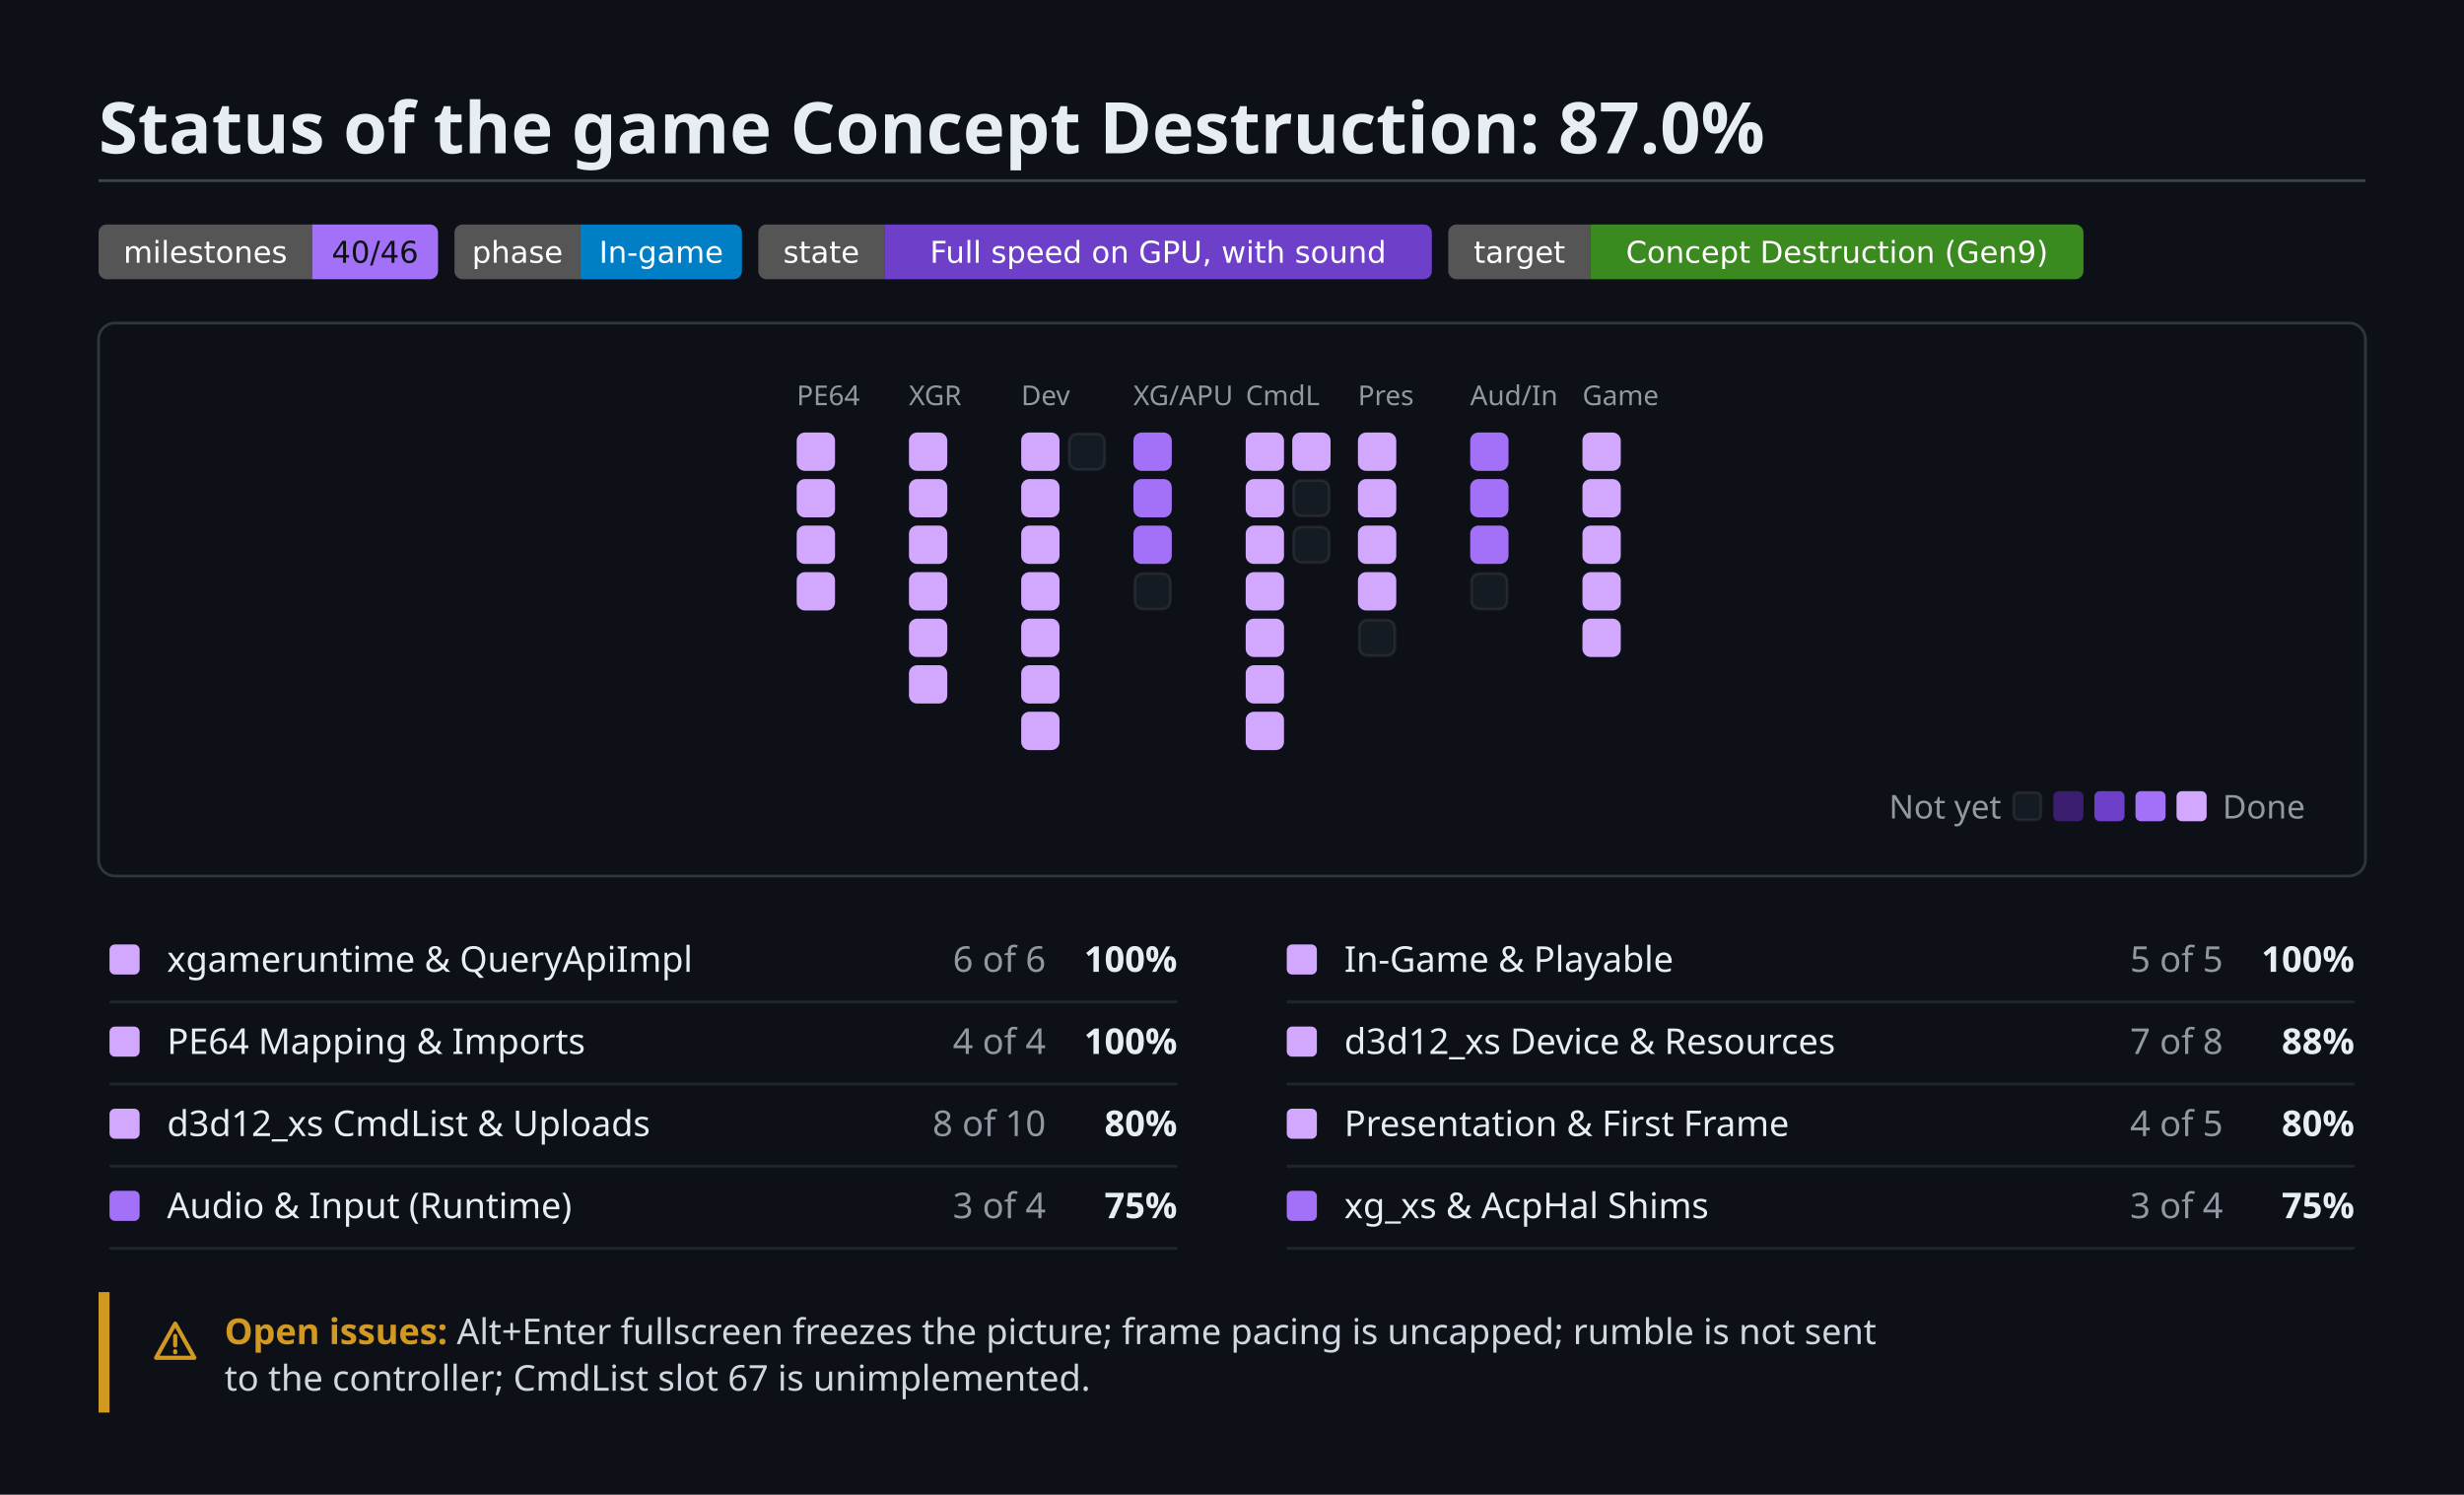
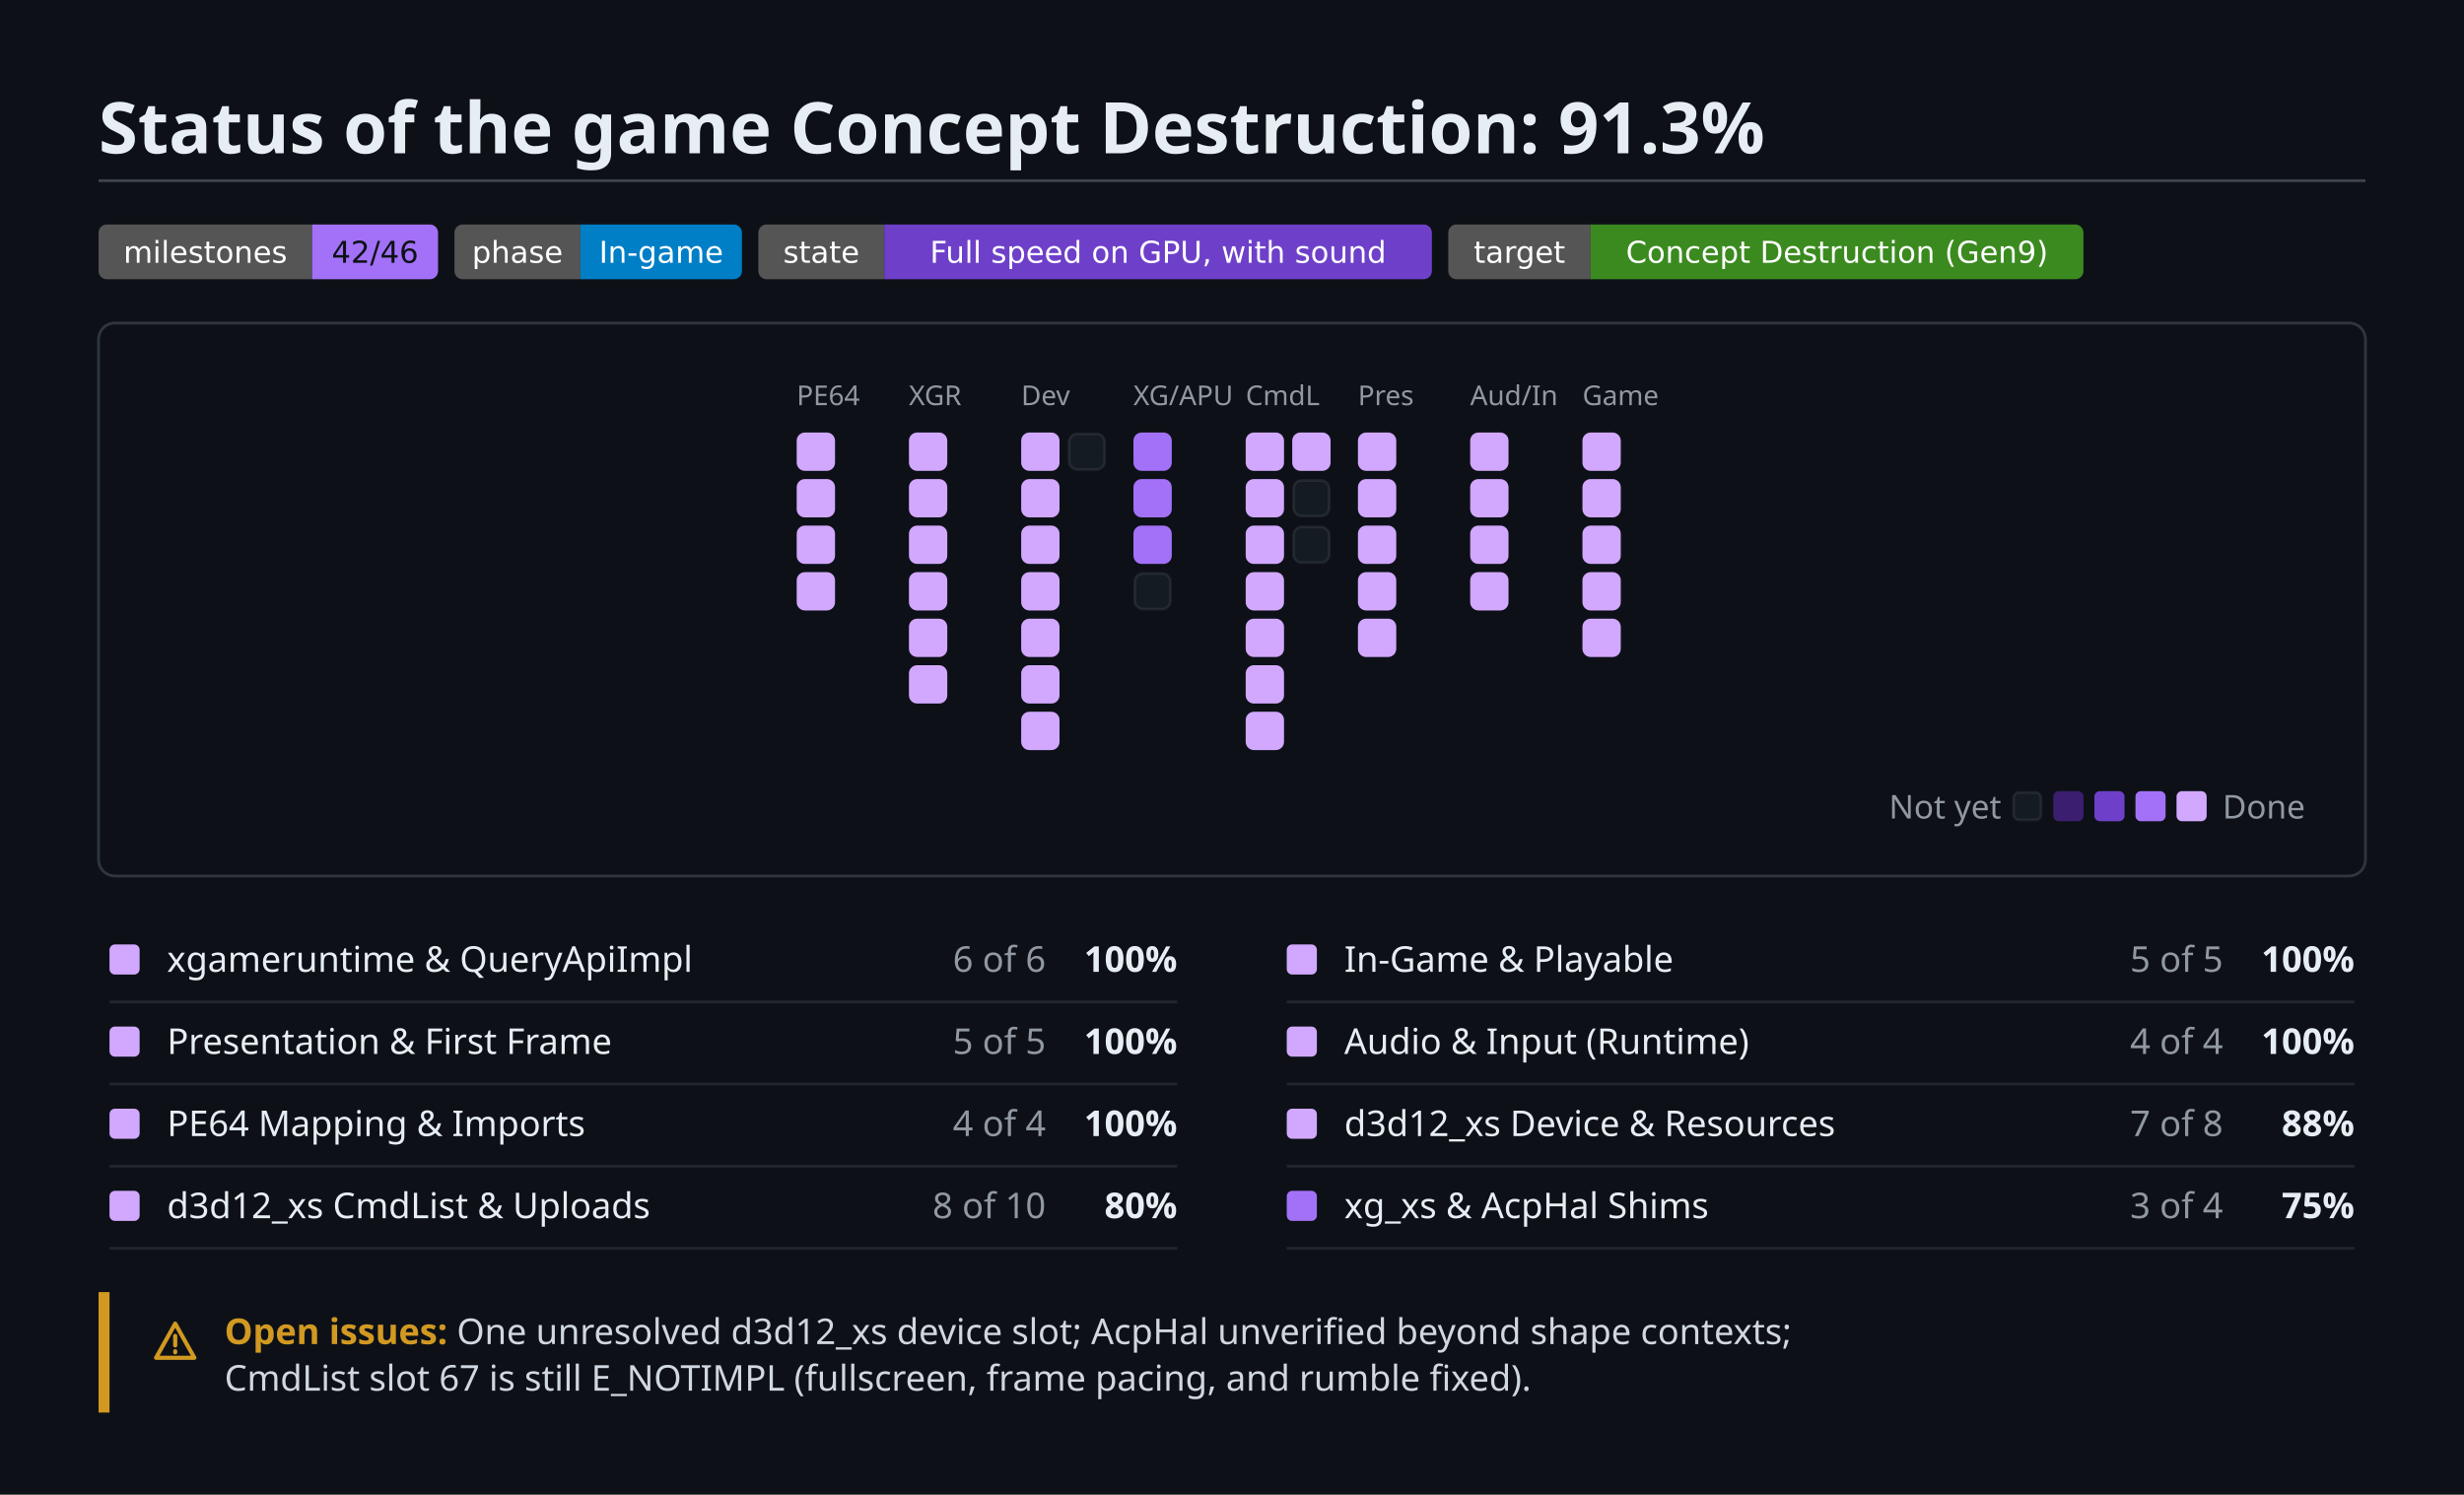
- <svg xmlns="http://www.w3.org/2000/svg" width="900" height="546" viewBox="0 0 900 546" role="img" aria-label="Status of the game Concept Destruction: 87.0%">
+ <svg xmlns="http://www.w3.org/2000/svg" width="900" height="546" viewBox="0 0 900 546" role="img" aria-label="Status of the game Concept Destruction: 91.3%">
  <style>
    text { font-family: 'Mona Sans', -apple-system, 'Segoe UI', 'Noto Sans', Helvetica, Arial, sans-serif; }
    .h2 { font-size: 26px; font-weight: 600; fill: #e6edf3; }
    .badge-txt { font-family: Verdana, 'DejaVu Sans', Geneva, sans-serif; font-size: 11px; fill: #ffffff; }
    .badge-txt-dark { font-family: Verdana, 'DejaVu Sans', Geneva, sans-serif; font-size: 11px; fill: #0d1117; }
    .g-label { font-size: 10px; fill: #9198a1; }
    .legend-txt { font-size: 12px; fill: #9198a1; }
    .r-name { font-size: 13px; fill: #e6edf3; }
    .r-count { font-size: 13px; fill: #9198a1; font-variant-numeric: tabular-nums; }
    .r-pct { font-size: 13px; font-weight: 600; fill: #e6edf3; font-variant-numeric: tabular-nums; }
    .callout-txt { font-size: 13px; fill: #d1d7e0; }
    .callout-lead { font-size: 13px; font-weight: 600; fill: #d29922; }
  </style>
  <rect width="900" height="546" fill="#0d1117" />
-   <text class="h2" x="36" y="56">Status of the game Concept Destruction: 87.0%</text>
+   <text class="h2" x="36" y="56">Status of the game Concept Destruction: 91.3%</text>
  <line x1="36" y1="66" x2="864" y2="66" stroke="#3d444d" stroke-width="1" />
  <clipPath id="bclip0">
    <rect x="36" y="82" width="124" height="20" rx="3" />
  </clipPath>
  <g clip-path="url(#bclip0)">
    <rect x="36" y="82" width="78" height="20" fill="#555555" />
    <rect x="114" y="82" width="46" height="20" fill="#a371f7" />
    <text class="badge-txt" x="75.0" y="96" text-anchor="middle">milestones</text>
-     <text class="badge-txt-dark" x="137.0" y="96" text-anchor="middle">40/46</text>
+     <text class="badge-txt-dark" x="137.0" y="96" text-anchor="middle">42/46</text>
  </g>
  <clipPath id="bclip1">
    <rect x="166" y="82" width="105" height="20" rx="3" />
  </clipPath>
  <g clip-path="url(#bclip1)">
    <rect x="166" y="82" width="46" height="20" fill="#555555" />
    <rect x="212" y="82" width="59" height="20" fill="#007ec6" />
    <text class="badge-txt" x="189.0" y="96" text-anchor="middle">phase</text>
    <text class="badge-txt" x="241.5" y="96" text-anchor="middle">In-game</text>
  </g>
  <clipPath id="bclip2">
    <rect x="277" y="82" width="246" height="20" rx="3" />
  </clipPath>
  <g clip-path="url(#bclip2)">
    <rect x="277" y="82" width="46" height="20" fill="#555555" />
    <rect x="323" y="82" width="200" height="20" fill="#6e40c9" />
    <text class="badge-txt" x="300.0" y="96" text-anchor="middle">state</text>
    <text class="badge-txt" x="423.0" y="96" text-anchor="middle">Full speed on GPU, with sound</text>
  </g>
  <clipPath id="bclip3">
    <rect x="529" y="82" width="232" height="20" rx="3" />
  </clipPath>
  <g clip-path="url(#bclip3)">
    <rect x="529" y="82" width="52" height="20" fill="#555555" />
    <rect x="581" y="82" width="180" height="20" fill="#3b8a1f" />
    <text class="badge-txt" x="555.0" y="96" text-anchor="middle">target</text>
    <text class="badge-txt" x="671.0" y="96" text-anchor="middle">Concept Destruction (Gen9)</text>
  </g>
  <rect x="36" y="118" width="828" height="202" rx="6" fill="#0d1117" stroke="#30363d" stroke-width="1" />
  <text class="g-label" x="291.0" y="148">PE64</text>
  <rect x="291.0" y="158.0" width="14" height="14" rx="3" fill="#d2a8ff" />
  <rect x="291.0" y="175.0" width="14" height="14" rx="3" fill="#d2a8ff" />
  <rect x="291.0" y="192.0" width="14" height="14" rx="3" fill="#d2a8ff" />
  <rect x="291.0" y="209.0" width="14" height="14" rx="3" fill="#d2a8ff" />
  <text class="g-label" x="332.0" y="148">XGR</text>
  <rect x="332.0" y="158.0" width="14" height="14" rx="3" fill="#d2a8ff" />
  <rect x="332.0" y="175.0" width="14" height="14" rx="3" fill="#d2a8ff" />
  <rect x="332.0" y="192.0" width="14" height="14" rx="3" fill="#d2a8ff" />
  <rect x="332.0" y="209.0" width="14" height="14" rx="3" fill="#d2a8ff" />
  <rect x="332.0" y="226.0" width="14" height="14" rx="3" fill="#d2a8ff" />
  <rect x="332.0" y="243.0" width="14" height="14" rx="3" fill="#d2a8ff" />
  <text class="g-label" x="373.0" y="148">Dev</text>
  <rect x="373.0" y="158.0" width="14" height="14" rx="3" fill="#d2a8ff" />
  <rect x="373.0" y="175.0" width="14" height="14" rx="3" fill="#d2a8ff" />
  <rect x="373.0" y="192.0" width="14" height="14" rx="3" fill="#d2a8ff" />
  <rect x="373.0" y="209.0" width="14" height="14" rx="3" fill="#d2a8ff" />
  <rect x="373.0" y="226.0" width="14" height="14" rx="3" fill="#d2a8ff" />
  <rect x="373.0" y="243.0" width="14" height="14" rx="3" fill="#d2a8ff" />
  <rect x="373.0" y="260.0" width="14" height="14" rx="3" fill="#d2a8ff" />
  <rect x="390.5" y="158.5" width="13" height="13" rx="3" fill="#151b23" stroke="rgba(240,246,252,0.08)" stroke-width="1" />
  <text class="g-label" x="414.0" y="148">XG/APU</text>
  <rect x="414.0" y="158.0" width="14" height="14" rx="3" fill="#a371f7" />
  <rect x="414.0" y="175.0" width="14" height="14" rx="3" fill="#a371f7" />
  <rect x="414.0" y="192.0" width="14" height="14" rx="3" fill="#a371f7" />
  <rect x="414.5" y="209.5" width="13" height="13" rx="3" fill="#151b23" stroke="rgba(240,246,252,0.08)" stroke-width="1" />
  <text class="g-label" x="455.0" y="148">CmdL</text>
  <rect x="455.0" y="158.0" width="14" height="14" rx="3" fill="#d2a8ff" />
  <rect x="455.0" y="175.0" width="14" height="14" rx="3" fill="#d2a8ff" />
  <rect x="455.0" y="192.0" width="14" height="14" rx="3" fill="#d2a8ff" />
  <rect x="455.0" y="209.0" width="14" height="14" rx="3" fill="#d2a8ff" />
  <rect x="455.0" y="226.0" width="14" height="14" rx="3" fill="#d2a8ff" />
  <rect x="455.0" y="243.0" width="14" height="14" rx="3" fill="#d2a8ff" />
  <rect x="455.0" y="260.0" width="14" height="14" rx="3" fill="#d2a8ff" />
  <rect x="472.0" y="158.0" width="14" height="14" rx="3" fill="#d2a8ff" />
  <rect x="472.5" y="175.5" width="13" height="13" rx="3" fill="#151b23" stroke="rgba(240,246,252,0.08)" stroke-width="1" />
  <rect x="472.5" y="192.5" width="13" height="13" rx="3" fill="#151b23" stroke="rgba(240,246,252,0.08)" stroke-width="1" />
  <text class="g-label" x="496.0" y="148">Pres</text>
  <rect x="496.0" y="158.0" width="14" height="14" rx="3" fill="#d2a8ff" />
  <rect x="496.0" y="175.0" width="14" height="14" rx="3" fill="#d2a8ff" />
  <rect x="496.0" y="192.0" width="14" height="14" rx="3" fill="#d2a8ff" />
  <rect x="496.0" y="209.0" width="14" height="14" rx="3" fill="#d2a8ff" />
-   <rect x="496.5" y="226.5" width="13" height="13" rx="3" fill="#151b23" stroke="rgba(240,246,252,0.08)" stroke-width="1" />
+   <rect x="496.0" y="226.0" width="14" height="14" rx="3" fill="#d2a8ff" />
  <text class="g-label" x="537.0" y="148">Aud/In</text>
-   <rect x="537.0" y="158.0" width="14" height="14" rx="3" fill="#a371f7" />
-   <rect x="537.0" y="175.0" width="14" height="14" rx="3" fill="#a371f7" />
-   <rect x="537.0" y="192.0" width="14" height="14" rx="3" fill="#a371f7" />
-   <rect x="537.5" y="209.5" width="13" height="13" rx="3" fill="#151b23" stroke="rgba(240,246,252,0.08)" stroke-width="1" />
+   <rect x="537.0" y="158.0" width="14" height="14" rx="3" fill="#d2a8ff" />
+   <rect x="537.0" y="175.0" width="14" height="14" rx="3" fill="#d2a8ff" />
+   <rect x="537.0" y="192.0" width="14" height="14" rx="3" fill="#d2a8ff" />
+   <rect x="537.0" y="209.0" width="14" height="14" rx="3" fill="#d2a8ff" />
  <text class="g-label" x="578.0" y="148">Game</text>
  <rect x="578.0" y="158.0" width="14" height="14" rx="3" fill="#d2a8ff" />
  <rect x="578.0" y="175.0" width="14" height="14" rx="3" fill="#d2a8ff" />
  <rect x="578.0" y="192.0" width="14" height="14" rx="3" fill="#d2a8ff" />
  <rect x="578.0" y="209.0" width="14" height="14" rx="3" fill="#d2a8ff" />
  <rect x="578.0" y="226.0" width="14" height="14" rx="3" fill="#d2a8ff" />
  <text class="legend-txt" x="842" y="299" text-anchor="end">Done</text>
  <rect x="795.0" y="289.0" width="11" height="11" rx="2" fill="#d2a8ff" />
  <rect x="780.0" y="289.0" width="11" height="11" rx="2" fill="#a371f7" />
  <rect x="765.0" y="289.0" width="11" height="11" rx="2" fill="#6e40c9" />
  <rect x="750.0" y="289.0" width="11" height="11" rx="2" fill="#3c1e70" />
  <rect x="735.5" y="289.5" width="10" height="10" rx="2" fill="#151b23" stroke="rgba(240,246,252,0.08)" stroke-width="1" />
  <text class="legend-txt" x="731" y="299" text-anchor="end">Not yet</text>
  <rect x="40.0" y="345.0" width="11" height="11" rx="2" fill="#d2a8ff" />
  <text class="r-name" x="61.0" y="355">xgameruntime &amp; QueryApiImpl</text>
  <text class="r-count" x="382.0" y="355" text-anchor="end">6 of 6</text>
  <text class="r-pct" x="430.0" y="355" text-anchor="end">100%</text>
  <line x1="40.0" y1="366" x2="430.0" y2="366" stroke="#21262d" stroke-width="1" />
  <rect x="470.0" y="345.0" width="11" height="11" rx="2" fill="#d2a8ff" />
  <text class="r-name" x="491.0" y="355">In-Game &amp; Playable</text>
  <text class="r-count" x="812.0" y="355" text-anchor="end">5 of 5</text>
  <text class="r-pct" x="860.0" y="355" text-anchor="end">100%</text>
  <line x1="470.0" y1="366" x2="860.0" y2="366" stroke="#21262d" stroke-width="1" />
  <rect x="40.0" y="375.0" width="11" height="11" rx="2" fill="#d2a8ff" />
-   <text class="r-name" x="61.0" y="385">PE64 Mapping &amp; Imports</text>
-   <text class="r-count" x="382.0" y="385" text-anchor="end">4 of 4</text>
+   <text class="r-name" x="61.0" y="385">Presentation &amp; First Frame</text>
+   <text class="r-count" x="382.0" y="385" text-anchor="end">5 of 5</text>
  <text class="r-pct" x="430.0" y="385" text-anchor="end">100%</text>
  <line x1="40.0" y1="396" x2="430.0" y2="396" stroke="#21262d" stroke-width="1" />
  <rect x="470.0" y="375.0" width="11" height="11" rx="2" fill="#d2a8ff" />
-   <text class="r-name" x="491.0" y="385">d3d12_xs Device &amp; Resources</text>
-   <text class="r-count" x="812.0" y="385" text-anchor="end">7 of 8</text>
-   <text class="r-pct" x="860.0" y="385" text-anchor="end">88%</text>
+   <text class="r-name" x="491.0" y="385">Audio &amp; Input (Runtime)</text>
+   <text class="r-count" x="812.0" y="385" text-anchor="end">4 of 4</text>
+   <text class="r-pct" x="860.0" y="385" text-anchor="end">100%</text>
  <line x1="470.0" y1="396" x2="860.0" y2="396" stroke="#21262d" stroke-width="1" />
  <rect x="40.0" y="405.0" width="11" height="11" rx="2" fill="#d2a8ff" />
-   <text class="r-name" x="61.0" y="415">d3d12_xs CmdList &amp; Uploads</text>
-   <text class="r-count" x="382.0" y="415" text-anchor="end">8 of 10</text>
-   <text class="r-pct" x="430.0" y="415" text-anchor="end">80%</text>
+   <text class="r-name" x="61.0" y="415">PE64 Mapping &amp; Imports</text>
+   <text class="r-count" x="382.0" y="415" text-anchor="end">4 of 4</text>
+   <text class="r-pct" x="430.0" y="415" text-anchor="end">100%</text>
  <line x1="40.0" y1="426" x2="430.0" y2="426" stroke="#21262d" stroke-width="1" />
  <rect x="470.0" y="405.0" width="11" height="11" rx="2" fill="#d2a8ff" />
-   <text class="r-name" x="491.0" y="415">Presentation &amp; First Frame</text>
-   <text class="r-count" x="812.0" y="415" text-anchor="end">4 of 5</text>
-   <text class="r-pct" x="860.0" y="415" text-anchor="end">80%</text>
+   <text class="r-name" x="491.0" y="415">d3d12_xs Device &amp; Resources</text>
+   <text class="r-count" x="812.0" y="415" text-anchor="end">7 of 8</text>
+   <text class="r-pct" x="860.0" y="415" text-anchor="end">88%</text>
  <line x1="470.0" y1="426" x2="860.0" y2="426" stroke="#21262d" stroke-width="1" />
-   <rect x="40.0" y="435.0" width="11" height="11" rx="2" fill="#a371f7" />
-   <text class="r-name" x="61.0" y="445">Audio &amp; Input (Runtime)</text>
-   <text class="r-count" x="382.0" y="445" text-anchor="end">3 of 4</text>
-   <text class="r-pct" x="430.0" y="445" text-anchor="end">75%</text>
+   <rect x="40.0" y="435.0" width="11" height="11" rx="2" fill="#d2a8ff" />
+   <text class="r-name" x="61.0" y="445">d3d12_xs CmdList &amp; Uploads</text>
+   <text class="r-count" x="382.0" y="445" text-anchor="end">8 of 10</text>
+   <text class="r-pct" x="430.0" y="445" text-anchor="end">80%</text>
  <line x1="40.0" y1="456" x2="430.0" y2="456" stroke="#21262d" stroke-width="1" />
  <rect x="470.0" y="435.0" width="11" height="11" rx="2" fill="#a371f7" />
  <text class="r-name" x="491.0" y="445">xg_xs &amp; AcpHal Shims</text>
  <text class="r-count" x="812.0" y="445" text-anchor="end">3 of 4</text>
  <text class="r-pct" x="860.0" y="445" text-anchor="end">75%</text>
  <line x1="470.0" y1="456" x2="860.0" y2="456" stroke="#21262d" stroke-width="1" />
  <rect x="36" y="472" width="4" height="44" fill="#d29922" />
  <g transform="translate(56,482)">
    <path d="M8 1.5 15 14H1z" fill="none" stroke="#d29922" stroke-width="1.5" stroke-linejoin="round" />
    <path d="M8 6v3.5M8 11.6v.4" stroke="#d29922" stroke-width="1.5" stroke-linecap="round" />
  </g>
  <text class="callout-txt" x="82" y="491">
-     <tspan class="callout-lead">Open issues:</tspan> Alt+Enter fullscreen freezes the picture; frame pacing is uncapped; rumble is not sent</text>
-   <text class="callout-txt" x="82" y="508">to the controller; CmdList slot 67 is unimplemented.</text>
+     <tspan class="callout-lead">Open issues:</tspan> One unresolved d3d12_xs device slot; AcpHal unverified beyond shape contexts;</text>
+   <text class="callout-txt" x="82" y="508">CmdList slot 67 is still E_NOTIMPL (fullscreen, frame pacing, and rumble fixed).</text>
</svg>
